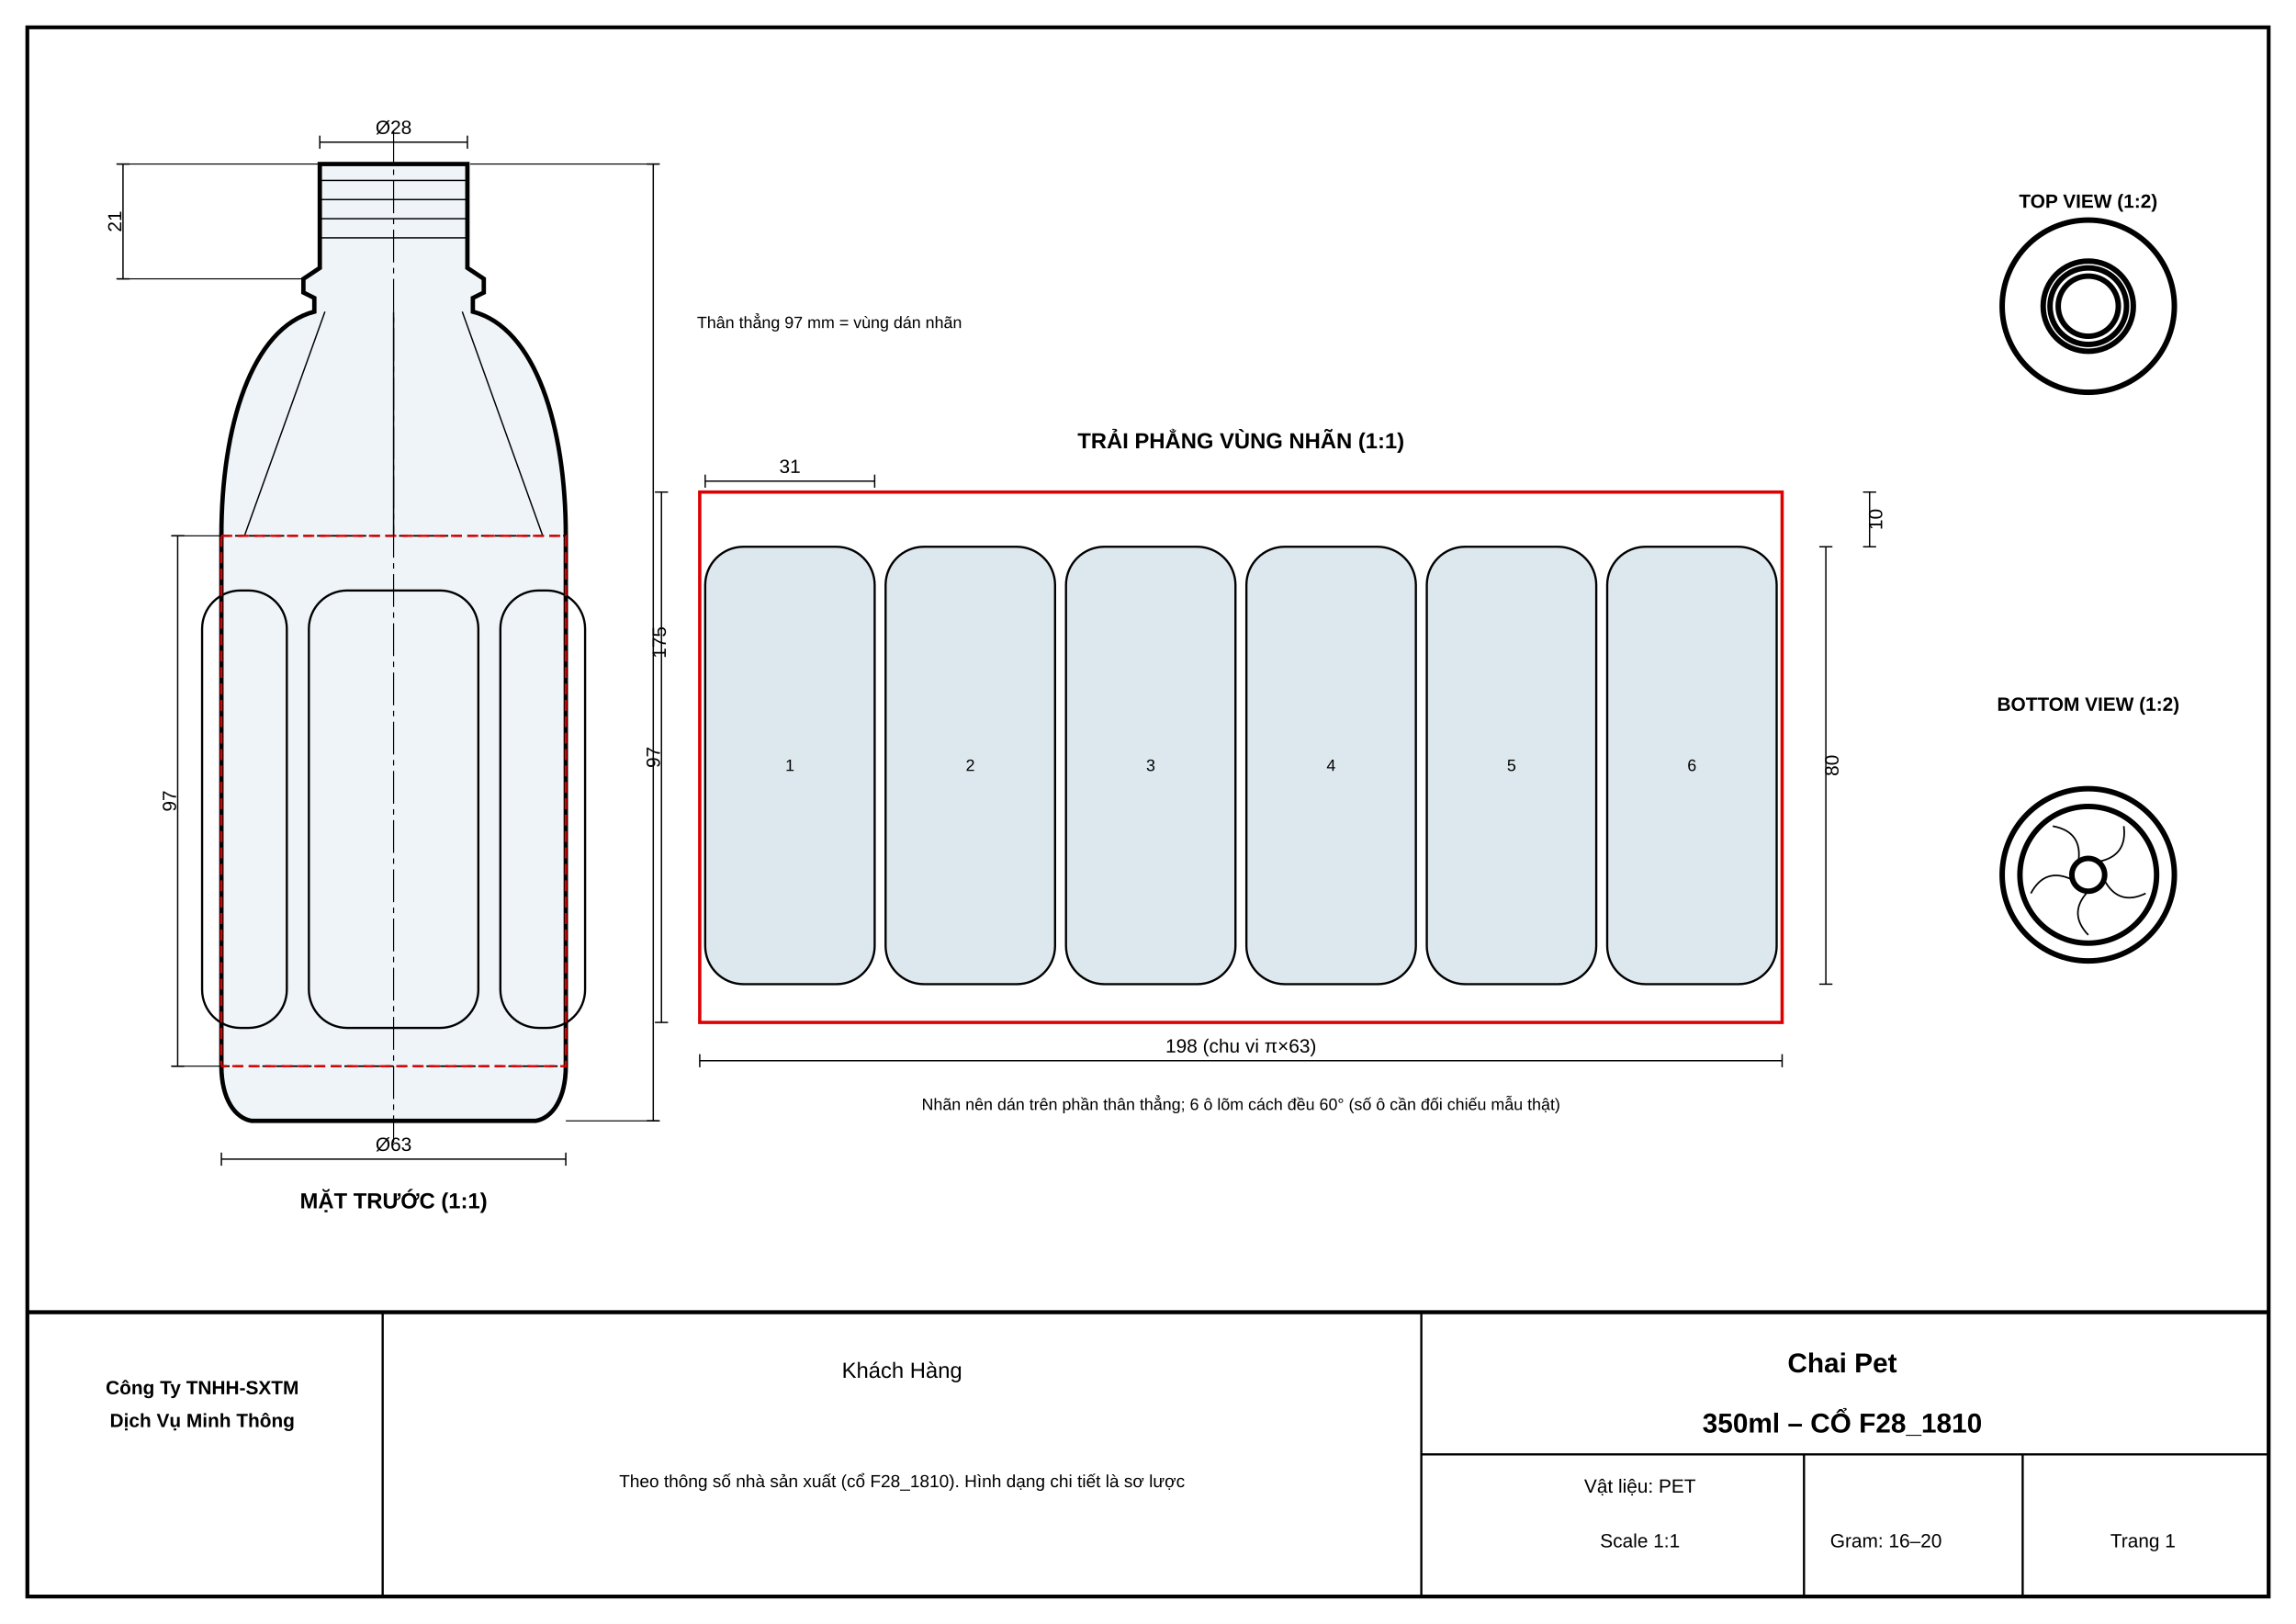
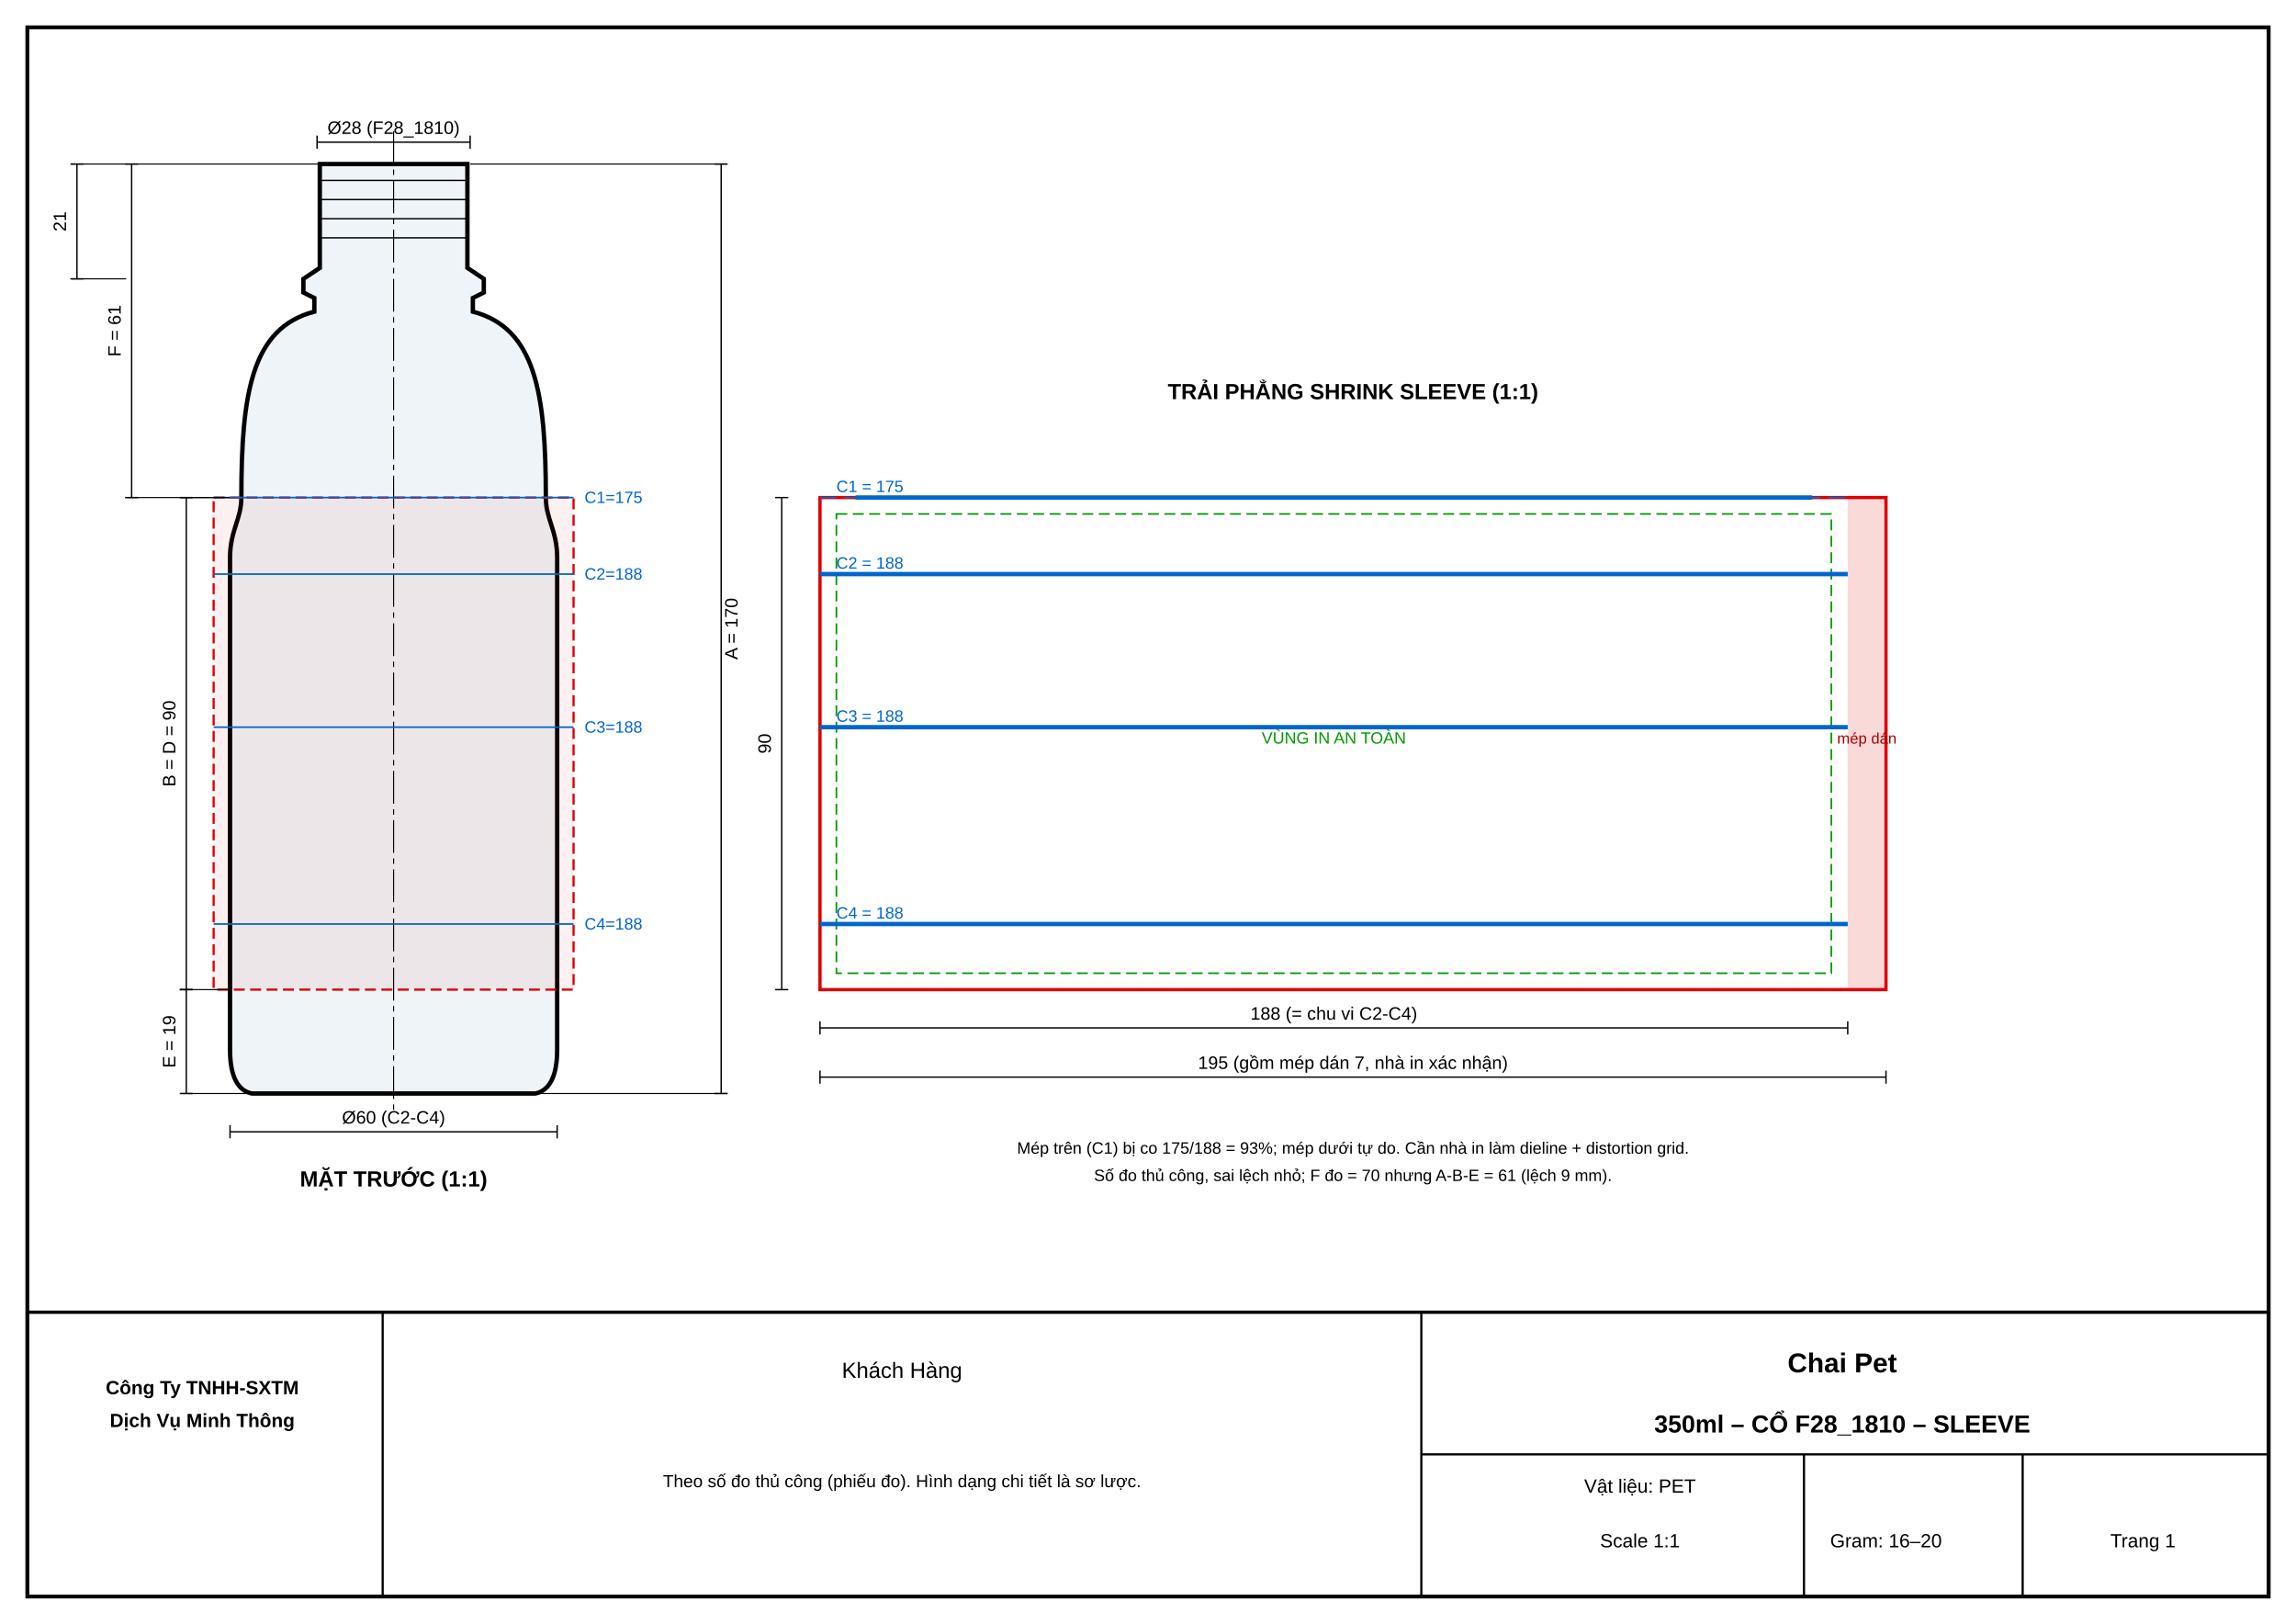
<svg xmlns="http://www.w3.org/2000/svg" viewBox="0 0 420 297" width="420mm" height="297mm" font-family="Arial,sans-serif" fill="none" stroke="#000">
  <rect width="420" height="297" fill="#fff" stroke="none" />
  <rect x="5" y="5" width="410" height="287" stroke-width=".7" />
-   <path d="M 58.50,30.00 L 85.50,30.00 L 85.50,49.00 L 88.50,51.00 L 88.50,53.50 L 86.50,54.50 L 86.50,57.00 C 98.00,60.00 103.50,78.00 103.50,98.00 L 103.50,195.00 C 103.50,201.00 101.00,204.50 98.00,205.00 L 46.00,205.00 C 43.00,204.50 40.50,201.00 40.50,195.00 L 40.50,98.00 C 40.50,78.00 46.00,60.00 57.50,57.00 L 57.50,54.50 L 55.50,53.50 L 55.50,51.00 L 58.50,49.00 Z" stroke-width=".8" fill="#eef4f8" />
-   <line x1="58.5" y1="33" x2="85.5" y2="33" stroke="#000" stroke-width="0.25" />
-   <line x1="58.5" y1="36.5" x2="85.5" y2="36.5" stroke="#000" stroke-width="0.25" />
-   <line x1="58.5" y1="40" x2="85.5" y2="40" stroke="#000" stroke-width="0.25" />
-   <line x1="58.5" y1="43.5" x2="85.5" y2="43.5" stroke="#000" stroke-width="0.25" />
-   <line x1="40.5" y1="98" x2="103.5" y2="98" stroke="#000" stroke-width="0.3" stroke-dasharray="1.5 1" />
-   <line x1="40.5" y1="195" x2="103.5" y2="195" stroke="#000" stroke-width="0.3" stroke-dasharray="1.5 1" />
-   <line x1="72.0" y1="57" x2="72.0" y2="98" stroke="#000" stroke-width="0.25" />
-   <line x1="84.557" y1="57" x2="99.28" y2="98" stroke="#000" stroke-width="0.25" />
-   <line x1="59.443" y1="57" x2="44.72" y2="98" stroke="#000" stroke-width="0.25" />
-   <rect x="56.50" y="108" width="31.00" height="80" rx="7.0" stroke-width=".4" />
-   <rect x="91.53" y="108" width="15.50" height="80" rx="7.0" stroke-width=".4" />
-   <rect x="36.97" y="108" width="15.50" height="80" rx="7.0" stroke-width=".4" />
-   <rect x="40.49" y="98" width="63.0" height="97" stroke="#d00" stroke-width=".4" stroke-dasharray="2 1" />
-   <line x1="72" y1="24" x2="72" y2="209" stroke="#000" stroke-width="0.2" stroke-dasharray="6 1 1 1" />
-   <line x1="119.5" y1="30" x2="119.5" y2="205" stroke="#000" stroke-width="0.25" />
-   <line x1="118.3" y1="30" x2="120.7" y2="30" stroke="#000" stroke-width="0.25" />
-   <line x1="118.3" y1="205" x2="120.7" y2="205" stroke="#000" stroke-width="0.25" />
-   <text stroke="none" fill="#000" transform="translate(121.8,117.5) rotate(-90)" font-size="3.5" text-anchor="middle">175</text>
-   <line x1="103.5" y1="205" x2="120.5" y2="205" stroke="#000" stroke-width="0.2" />
-   <line x1="86" y1="30" x2="120.5" y2="30" stroke="#000" stroke-width="0.2" />
-   <line x1="32.5" y1="98" x2="32.5" y2="195" stroke="#000" stroke-width="0.25" />
-   <line x1="31.3" y1="98" x2="33.7" y2="98" stroke="#000" stroke-width="0.25" />
-   <line x1="31.3" y1="195" x2="33.7" y2="195" stroke="#000" stroke-width="0.25" />
-   <text stroke="none" fill="#000" transform="translate(32.2,146.5) rotate(-90)" font-size="3.5" text-anchor="middle">97</text>
-   <line x1="40.5" y1="98" x2="31.5" y2="98" stroke="#000" stroke-width="0.2" />
-   <line x1="40.5" y1="195" x2="31.5" y2="195" stroke="#000" stroke-width="0.2" />
-   <line x1="22.5" y1="30" x2="22.5" y2="51" stroke="#000" stroke-width="0.25" />
-   <line x1="21.3" y1="30" x2="23.7" y2="30" stroke="#000" stroke-width="0.25" />
-   <line x1="21.3" y1="51" x2="23.7" y2="51" stroke="#000" stroke-width="0.25" />
-   <text stroke="none" fill="#000" transform="translate(22.2,40.5) rotate(-90)" font-size="3.5" text-anchor="middle">21</text>
-   <line x1="58.5" y1="30" x2="21.5" y2="30" stroke="#000" stroke-width="0.2" />
-   <line x1="55.5" y1="51" x2="21.5" y2="51" stroke="#000" stroke-width="0.2" />
-   <line x1="58.5" y1="26" x2="85.5" y2="26" stroke="#000" stroke-width="0.25" />
-   <line x1="58.5" y1="24.8" x2="58.5" y2="27.2" stroke="#000" stroke-width="0.25" />
-   <line x1="85.5" y1="24.8" x2="85.5" y2="27.2" stroke="#000" stroke-width="0.25" />
-   <text stroke="none" fill="#000" x="72.0" y="24.5" font-size="3.5" text-anchor="middle" font-weight="normal">Ø28</text>
-   <line x1="40.5" y1="212" x2="103.5" y2="212" stroke="#000" stroke-width="0.25" />
-   <line x1="40.5" y1="210.8" x2="40.5" y2="213.2" stroke="#000" stroke-width="0.25" />
-   <line x1="103.5" y1="210.8" x2="103.5" y2="213.2" stroke="#000" stroke-width="0.25" />
-   <text stroke="none" fill="#000" x="72.0" y="210.5" font-size="3.5" text-anchor="middle" font-weight="normal">Ø63</text>
-   <text stroke="none" fill="#000" x="127.5" y="60" font-size="3" text-anchor="start" font-weight="normal">Thân thẳng 97 mm = vùng dán nhãn</text>
-   <text stroke="none" fill="#000" x="72" y="221" font-size="4" text-anchor="middle" font-weight="bold">MẶT TRƯỚC (1:1)</text>
-   <text stroke="none" fill="#000" x="227.0" y="82" font-size="4" text-anchor="middle" font-weight="bold">TRẢI PHẲNG VÙNG NHÃN (1:1)</text>
-   <rect x="128" y="90" width="198" height="97" stroke="#d00" stroke-width=".6" />
-   <rect x="129.00" y="100" width="31" height="80" rx="7" fill="#dde8ee" stroke-width=".4" />
-   <text stroke="none" fill="#000" x="144.5" y="141.0" font-size="3" text-anchor="middle" font-weight="normal">1</text>
-   <rect x="162.00" y="100" width="31" height="80" rx="7" fill="#dde8ee" stroke-width=".4" />
-   <text stroke="none" fill="#000" x="177.5" y="141.0" font-size="3" text-anchor="middle" font-weight="normal">2</text>
-   <rect x="195.00" y="100" width="31" height="80" rx="7" fill="#dde8ee" stroke-width=".4" />
-   <text stroke="none" fill="#000" x="210.5" y="141.0" font-size="3" text-anchor="middle" font-weight="normal">3</text>
-   <rect x="228.00" y="100" width="31" height="80" rx="7" fill="#dde8ee" stroke-width=".4" />
-   <text stroke="none" fill="#000" x="243.5" y="141.0" font-size="3" text-anchor="middle" font-weight="normal">4</text>
-   <rect x="261.00" y="100" width="31" height="80" rx="7" fill="#dde8ee" stroke-width=".4" />
-   <text stroke="none" fill="#000" x="276.5" y="141.0" font-size="3" text-anchor="middle" font-weight="normal">5</text>
-   <rect x="294.00" y="100" width="31" height="80" rx="7" fill="#dde8ee" stroke-width=".4" />
-   <text stroke="none" fill="#000" x="309.5" y="141.0" font-size="3" text-anchor="middle" font-weight="normal">6</text>
-   <line x1="128" y1="194" x2="326" y2="194" stroke="#000" stroke-width="0.25" />
-   <line x1="128" y1="192.8" x2="128" y2="195.2" stroke="#000" stroke-width="0.25" />
-   <line x1="326" y1="192.8" x2="326" y2="195.2" stroke="#000" stroke-width="0.25" />
-   <text stroke="none" fill="#000" x="227.0" y="192.5" font-size="3.5" text-anchor="middle" font-weight="normal">198 (chu vi π×63)</text>
-   <line x1="121" y1="90" x2="121" y2="187" stroke="#000" stroke-width="0.25" />
-   <line x1="119.8" y1="90" x2="122.2" y2="90" stroke="#000" stroke-width="0.25" />
-   <line x1="119.8" y1="187" x2="122.2" y2="187" stroke="#000" stroke-width="0.25" />
-   <text stroke="none" fill="#000" transform="translate(120.7,138.5) rotate(-90)" font-size="3.5" text-anchor="middle">97</text>
-   <line x1="129.0" y1="88" x2="160.0" y2="88" stroke="#000" stroke-width="0.25" />
-   <line x1="129.0" y1="86.8" x2="129.0" y2="89.2" stroke="#000" stroke-width="0.25" />
-   <line x1="160.0" y1="86.8" x2="160.0" y2="89.2" stroke="#000" stroke-width="0.25" />
-   <text stroke="none" fill="#000" x="144.5" y="86.5" font-size="3.5" text-anchor="middle" font-weight="normal">31</text>
-   <line x1="334" y1="100" x2="334" y2="180" stroke="#000" stroke-width="0.25" />
-   <line x1="332.8" y1="100" x2="335.2" y2="100" stroke="#000" stroke-width="0.25" />
-   <line x1="332.8" y1="180" x2="335.2" y2="180" stroke="#000" stroke-width="0.25" />
-   <text stroke="none" fill="#000" transform="translate(336.3,140.0) rotate(-90)" font-size="3.5" text-anchor="middle">80</text>
-   <line x1="342" y1="90" x2="342" y2="100" stroke="#000" stroke-width="0.25" />
-   <line x1="340.8" y1="90" x2="343.2" y2="90" stroke="#000" stroke-width="0.25" />
-   <line x1="340.8" y1="100" x2="343.2" y2="100" stroke="#000" stroke-width="0.25" />
-   <text stroke="none" fill="#000" transform="translate(344.3,95.0) rotate(-90)" font-size="3.5" text-anchor="middle">10</text>
-   <text stroke="none" fill="#000" x="227.0" y="203" font-size="3" text-anchor="middle" font-weight="normal">Nhãn nên dán trên phần thân thẳng; 6 ô lõm cách đều 60° (số ô cần đối chiếu mẫu thật)</text>
-   <text stroke="none" fill="#000" x="382" y="38" font-size="3.5" text-anchor="middle" font-weight="bold">TOP VIEW (1:2)</text>
-   <circle cx="382" cy="56" r="15.75" />
-   <circle cx="382" cy="56" r="8.25" />
-   <circle cx="382" cy="56" r="7.00" />
-   <circle cx="382" cy="56" r="5.50" />
-   <text stroke="none" fill="#000" x="382" y="130" font-size="3.5" text-anchor="middle" font-weight="bold">BOTTOM VIEW (1:2)</text>
-   <circle cx="382" cy="160" r="15.75" />
-   <circle cx="382" cy="160" r="12.50" />
-   <circle cx="382" cy="160" r="3.00" />
-   <path d="M 384.9,160.9 Q 387.5,165.8 392.5,163.4" stroke-width=".3" />
-   <path d="M 382.0,163.0 Q 378.2,167.0 382.0,171.0" stroke-width=".3" />
-   <path d="M 379.1,160.9 Q 374.1,158.5 371.5,163.4" stroke-width=".3" />
-   <path d="M 380.2,157.6 Q 381.0,152.1 375.5,151.1" stroke-width=".3" />
-   <path d="M 383.8,157.6 Q 389.2,156.6 388.5,151.1" stroke-width=".3" />
+   <path d="M 85.50,30.00 L 85.50,49.00 L 88.50,51.00 L 88.50,53.50 L 86.50,54.50 L 86.50,57.00 C 98.00,60.00 99.85,72.00 99.85,91.00 C 99.85,95.00 101.92,97.00 101.92,102.00 L 101.92,192.00 C 101.92,197.00 100.42,199.50 97.92,200.00 L 46.08,200.00 C 43.58,199.50 42.08,197.00 42.08,192.00 L 42.08,102.00 C 42.08,97.00 44.15,95.00 44.15,91.00 C 44.15,72.00 46.00,60.00 57.50,57.00 L 57.50,54.50 L 55.50,53.50 L 55.50,51.00 L 58.50,49.00 L 58.50,30.00 L 58.50,30.00 Z" stroke-width=".8" fill="#eef4f8" />
+   <line x1="58.50" y1="33.00" x2="85.50" y2="33.00" stroke="#000" stroke-width="0.25" />
+   <line x1="58.50" y1="36.50" x2="85.50" y2="36.50" stroke="#000" stroke-width="0.25" />
+   <line x1="58.50" y1="40.00" x2="85.50" y2="40.00" stroke="#000" stroke-width="0.25" />
+   <line x1="58.50" y1="43.50" x2="85.50" y2="43.50" stroke="#000" stroke-width="0.25" />
+   <line x1="72.00" y1="24.00" x2="72.00" y2="204.00" stroke="#000" stroke-width="0.2" stroke-dasharray="6 1 1 1" />
+   <rect x="39.079" y="91" width="65.842" height="90" stroke="#d00" stroke-width=".4" stroke-dasharray="2 1" fill="#d00" fill-opacity=".06" />
+   <line x1="39.08" y1="91.00" x2="104.92" y2="91.00" stroke="#06c" stroke-width="0.3" />
+   <text stroke="none" fill="#06c" x="106.921" y="92" font-size="3" text-anchor="start" font-weight="normal">C1=175</text>
+   <line x1="39.08" y1="105.00" x2="104.92" y2="105.00" stroke="#06c" stroke-width="0.3" />
+   <text stroke="none" fill="#06c" x="106.921" y="106" font-size="3" text-anchor="start" font-weight="normal">C2=188</text>
+   <line x1="39.08" y1="133.00" x2="104.92" y2="133.00" stroke="#06c" stroke-width="0.3" />
+   <text stroke="none" fill="#06c" x="106.921" y="134" font-size="3" text-anchor="start" font-weight="normal">C3=188</text>
+   <line x1="39.08" y1="169.00" x2="104.92" y2="169.00" stroke="#06c" stroke-width="0.3" />
+   <text stroke="none" fill="#06c" x="106.921" y="170" font-size="3" text-anchor="start" font-weight="normal">C4=188</text>
+   <line x1="131.92" y1="30.00" x2="131.92" y2="200.00" stroke="#000" stroke-width="0.25" />
+   <line x1="130.72" y1="30.00" x2="133.12" y2="30.00" stroke="#000" stroke-width="0.25" />
+   <line x1="130.72" y1="200.00" x2="133.12" y2="200.00" stroke="#000" stroke-width="0.25" />
+   <text stroke="none" fill="#000" transform="translate(134.9211,115.0) rotate(-90)" font-size="3.3" text-anchor="middle">A = 170</text>
+   <line x1="86.00" y1="30.00" x2="132.92" y2="30.00" stroke="#000" stroke-width="0.2" />
+   <line x1="97.92" y1="200.00" x2="132.92" y2="200.00" stroke="#000" stroke-width="0.2" />
+   <line x1="34.08" y1="91.00" x2="34.08" y2="181.00" stroke="#000" stroke-width="0.25" />
+   <line x1="32.88" y1="91.00" x2="35.28" y2="91.00" stroke="#000" stroke-width="0.25" />
+   <line x1="32.88" y1="181.00" x2="35.28" y2="181.00" stroke="#000" stroke-width="0.25" />
+   <text stroke="none" fill="#000" transform="translate(32.07887,136.0) rotate(-90)" font-size="3.3" text-anchor="middle">B = D = 90</text>
+   <line x1="42.08" y1="91.00" x2="33.08" y2="91.00" stroke="#000" stroke-width="0.2" />
+   <line x1="42.08" y1="181.00" x2="33.08" y2="181.00" stroke="#000" stroke-width="0.2" />
+   <line x1="34.08" y1="181.00" x2="34.08" y2="200.00" stroke="#000" stroke-width="0.25" />
+   <line x1="32.88" y1="181.00" x2="35.28" y2="181.00" stroke="#000" stroke-width="0.25" />
+   <line x1="32.88" y1="200.00" x2="35.28" y2="200.00" stroke="#000" stroke-width="0.25" />
+   <text stroke="none" fill="#000" transform="translate(32.07887,190.5) rotate(-90)" font-size="3.3" text-anchor="middle">E = 19</text>
+   <line x1="46.08" y1="200.00" x2="33.08" y2="200.00" stroke="#000" stroke-width="0.2" />
+   <line x1="24.08" y1="30.00" x2="24.08" y2="91.00" stroke="#000" stroke-width="0.25" />
+   <line x1="22.88" y1="30.00" x2="25.28" y2="30.00" stroke="#000" stroke-width="0.25" />
+   <line x1="22.88" y1="91.00" x2="25.28" y2="91.00" stroke="#000" stroke-width="0.25" />
+   <text stroke="none" fill="#000" transform="translate(22.07887,60.5) rotate(-90)" font-size="3.3" text-anchor="middle">F = 61</text>
+   <line x1="58.50" y1="30.00" x2="23.08" y2="30.00" stroke="#000" stroke-width="0.2" />
+   <line x1="39.08" y1="91.00" x2="23.08" y2="91.00" stroke="#000" stroke-width="0.2" />
+   <line x1="14.08" y1="30.00" x2="14.08" y2="51.00" stroke="#000" stroke-width="0.25" />
+   <line x1="12.88" y1="30.00" x2="15.28" y2="30.00" stroke="#000" stroke-width="0.25" />
+   <line x1="12.88" y1="51.00" x2="15.28" y2="51.00" stroke="#000" stroke-width="0.25" />
+   <text stroke="none" fill="#000" transform="translate(12.07887,40.5) rotate(-90)" font-size="3.3" text-anchor="middle">21</text>
+   <line x1="23.08" y1="51.00" x2="13.08" y2="51.00" stroke="#000" stroke-width="0.2" />
+   <line x1="23.08" y1="30.00" x2="13.08" y2="30.00" stroke="#000" stroke-width="0.2" />
+   <line x1="58.00" y1="26.00" x2="86.00" y2="26.00" stroke="#000" stroke-width="0.25" />
+   <line x1="58.00" y1="24.80" x2="58.00" y2="27.20" stroke="#000" stroke-width="0.25" />
+   <line x1="86.00" y1="24.80" x2="86.00" y2="27.20" stroke="#000" stroke-width="0.25" />
+   <text stroke="none" fill="#000" x="72.0" y="24.5" font-size="3.3" text-anchor="middle" font-weight="normal">Ø28 (F28_1810)</text>
+   <line x1="42.08" y1="207.00" x2="101.92" y2="207.00" stroke="#000" stroke-width="0.25" />
+   <line x1="42.08" y1="205.80" x2="42.08" y2="208.20" stroke="#000" stroke-width="0.25" />
+   <line x1="101.92" y1="205.80" x2="101.92" y2="208.20" stroke="#000" stroke-width="0.25" />
+   <text stroke="none" fill="#000" x="72.0" y="205.5" font-size="3.3" text-anchor="middle" font-weight="normal">Ø60 (C2-C4)</text>
+   <text stroke="none" fill="#000" x="72" y="217" font-size="4" text-anchor="middle" font-weight="bold">MẶT TRƯỚC (1:1)</text>
+   <text stroke="none" fill="#000" x="247.5" y="73" font-size="4" text-anchor="middle" font-weight="bold">TRẢI PHẲNG SHRINK SLEEVE (1:1)</text>
+   <rect x="150" y="91" width="195" height="90" stroke="#d00" stroke-width=".6" />
+   <rect x="338" y="91" width="7" height="90" fill="#d00" fill-opacity=".15" stroke="none" />
+   <text stroke="none" fill="#a00" x="341.5" y="136.0" font-size="2.8" text-anchor="middle" font-weight="normal">mép dán</text>
+   <rect x="153" y="94" width="182" height="84" stroke="#090" stroke-width=".3" stroke-dasharray="2 1" />
+   <text stroke="none" fill="#090" x="244.0" y="136.0" font-size="3" text-anchor="middle" font-weight="normal">VÙNG IN AN TOÀN</text>
+   <line x1="150.00" y1="91.00" x2="338.00" y2="91.00" stroke="#06c" stroke-width="0.3" stroke-dasharray="3 1.5" />
+   <text stroke="none" fill="#06c" x="153" y="90" font-size="3" text-anchor="start" font-weight="normal">C1 = 175</text>
+   <rect x="156.5" y="90.6" width="175" height=".8" fill="#06c" stroke="none" />
+   <line x1="150.00" y1="105.00" x2="338.00" y2="105.00" stroke="#06c" stroke-width="0.3" stroke-dasharray="3 1.5" />
+   <text stroke="none" fill="#06c" x="153" y="104" font-size="3" text-anchor="start" font-weight="normal">C2 = 188</text>
+   <rect x="150.0" y="104.6" width="188" height=".8" fill="#06c" stroke="none" />
+   <line x1="150.00" y1="133.00" x2="338.00" y2="133.00" stroke="#06c" stroke-width="0.3" stroke-dasharray="3 1.5" />
+   <text stroke="none" fill="#06c" x="153" y="132" font-size="3" text-anchor="start" font-weight="normal">C3 = 188</text>
+   <rect x="150.0" y="132.6" width="188" height=".8" fill="#06c" stroke="none" />
+   <line x1="150.00" y1="169.00" x2="338.00" y2="169.00" stroke="#06c" stroke-width="0.3" stroke-dasharray="3 1.5" />
+   <text stroke="none" fill="#06c" x="153" y="168" font-size="3" text-anchor="start" font-weight="normal">C4 = 188</text>
+   <rect x="150.0" y="168.6" width="188" height=".8" fill="#06c" stroke="none" />
+   <line x1="150.00" y1="188.00" x2="338.00" y2="188.00" stroke="#000" stroke-width="0.25" />
+   <line x1="150.00" y1="186.80" x2="150.00" y2="189.20" stroke="#000" stroke-width="0.25" />
+   <line x1="338.00" y1="186.80" x2="338.00" y2="189.20" stroke="#000" stroke-width="0.25" />
+   <text stroke="none" fill="#000" x="244.0" y="186.5" font-size="3.3" text-anchor="middle" font-weight="normal">188 (= chu vi C2-C4)</text>
+   <line x1="150.00" y1="197.00" x2="345.00" y2="197.00" stroke="#000" stroke-width="0.25" />
+   <line x1="150.00" y1="195.80" x2="150.00" y2="198.20" stroke="#000" stroke-width="0.25" />
+   <line x1="345.00" y1="195.80" x2="345.00" y2="198.20" stroke="#000" stroke-width="0.25" />
+   <text stroke="none" fill="#000" x="247.5" y="195.5" font-size="3.3" text-anchor="middle" font-weight="normal">195 (gồm mép dán 7, nhà in xác nhận)</text>
+   <line x1="143.00" y1="91.00" x2="143.00" y2="181.00" stroke="#000" stroke-width="0.25" />
+   <line x1="141.80" y1="91.00" x2="144.20" y2="91.00" stroke="#000" stroke-width="0.25" />
+   <line x1="141.80" y1="181.00" x2="144.20" y2="181.00" stroke="#000" stroke-width="0.25" />
+   <text stroke="none" fill="#000" transform="translate(141,136.0) rotate(-90)" font-size="3.3" text-anchor="middle">90</text>
+   <text stroke="none" fill="#000" x="247.5" y="211" font-size="3" text-anchor="middle" font-weight="normal">Mép trên (C1) bị co 175/188 = 93%; mép dưới tự do. Cần nhà in làm dieline + distortion grid.</text>
+   <text stroke="none" fill="#000" x="247.5" y="216" font-size="3" text-anchor="middle" font-weight="normal">Số đo thủ công, sai lệch nhỏ; F đo = 70 nhưng A-B-E = 61 (lệch 9 mm).</text>
  <rect x="5" y="240" width="410" height="52" stroke-width=".6" />
-   <line x1="5" y1="240" x2="415" y2="240" stroke="#000" stroke-width="0.7" />
-   <line x1="70" y1="240" x2="70" y2="292" stroke="#000" stroke-width="0.4" />
-   <line x1="260" y1="240" x2="260" y2="292" stroke="#000" stroke-width="0.4" />
-   <line x1="330" y1="266" x2="330" y2="292" stroke="#000" stroke-width="0.4" />
-   <line x1="370" y1="266" x2="370" y2="292" stroke="#000" stroke-width="0.4" />
-   <line x1="260" y1="266" x2="415" y2="266" stroke="#000" stroke-width="0.4" />
+   <line x1="70.00" y1="240.00" x2="70.00" y2="292.00" stroke="#000" stroke-width="0.4" />
+   <line x1="260.00" y1="240.00" x2="260.00" y2="292.00" stroke="#000" stroke-width="0.4" />
+   <line x1="260.00" y1="266.00" x2="415.00" y2="266.00" stroke="#000" stroke-width="0.4" />
+   <line x1="330.00" y1="266.00" x2="330.00" y2="292.00" stroke="#000" stroke-width="0.4" />
+   <line x1="370.00" y1="266.00" x2="370.00" y2="292.00" stroke="#000" stroke-width="0.4" />
  <text stroke="none" fill="#000" x="37" y="255" font-size="3.5" text-anchor="middle" font-weight="bold">Công Ty TNHH-SXTM</text>
  <text stroke="none" fill="#000" x="37" y="261" font-size="3.5" text-anchor="middle" font-weight="bold">Dịch Vụ Minh Thông</text>
  <text stroke="none" fill="#000" x="165" y="252" font-size="4" text-anchor="middle" font-weight="normal">Khách Hàng</text>
  <text stroke="none" fill="#000" x="337" y="251" font-size="5" text-anchor="middle" font-weight="bold">Chai Pet</text>
-   <text stroke="none" fill="#000" x="337" y="262" font-size="5" text-anchor="middle" font-weight="bold">350ml – CỔ F28_1810</text>
+   <text stroke="none" fill="#000" x="337" y="262" font-size="4.5" text-anchor="middle" font-weight="bold">350ml – CỔ F28_1810 – SLEEVE</text>
+   <text stroke="none" fill="#000" x="300" y="273" font-size="3.5" text-anchor="middle" font-weight="normal">Vật liệu: PET</text>
  <text stroke="none" fill="#000" x="300" y="283" font-size="3.5" text-anchor="middle" font-weight="normal">Scale 1:1</text>
  <text stroke="none" fill="#000" x="345" y="283" font-size="3.5" text-anchor="middle" font-weight="normal">Gram: 16–20</text>
  <text stroke="none" fill="#000" x="392" y="283" font-size="3.5" text-anchor="middle" font-weight="normal">Trang 1</text>
-   <text stroke="none" fill="#000" x="300" y="273" font-size="3.5" text-anchor="middle" font-weight="normal">Vật liệu: PET</text>
-   <text stroke="none" fill="#000" x="165" y="272" font-size="3.2" text-anchor="middle" font-weight="normal">Theo thông số nhà sản xuất (cổ F28_1810). Hình dạng chi tiết là sơ lược</text>
+   <text stroke="none" fill="#000" x="165" y="272" font-size="3.2" text-anchor="middle" font-weight="normal">Theo số đo thủ công (phiếu đo). Hình dạng chi tiết là sơ lược.</text>
</svg>
